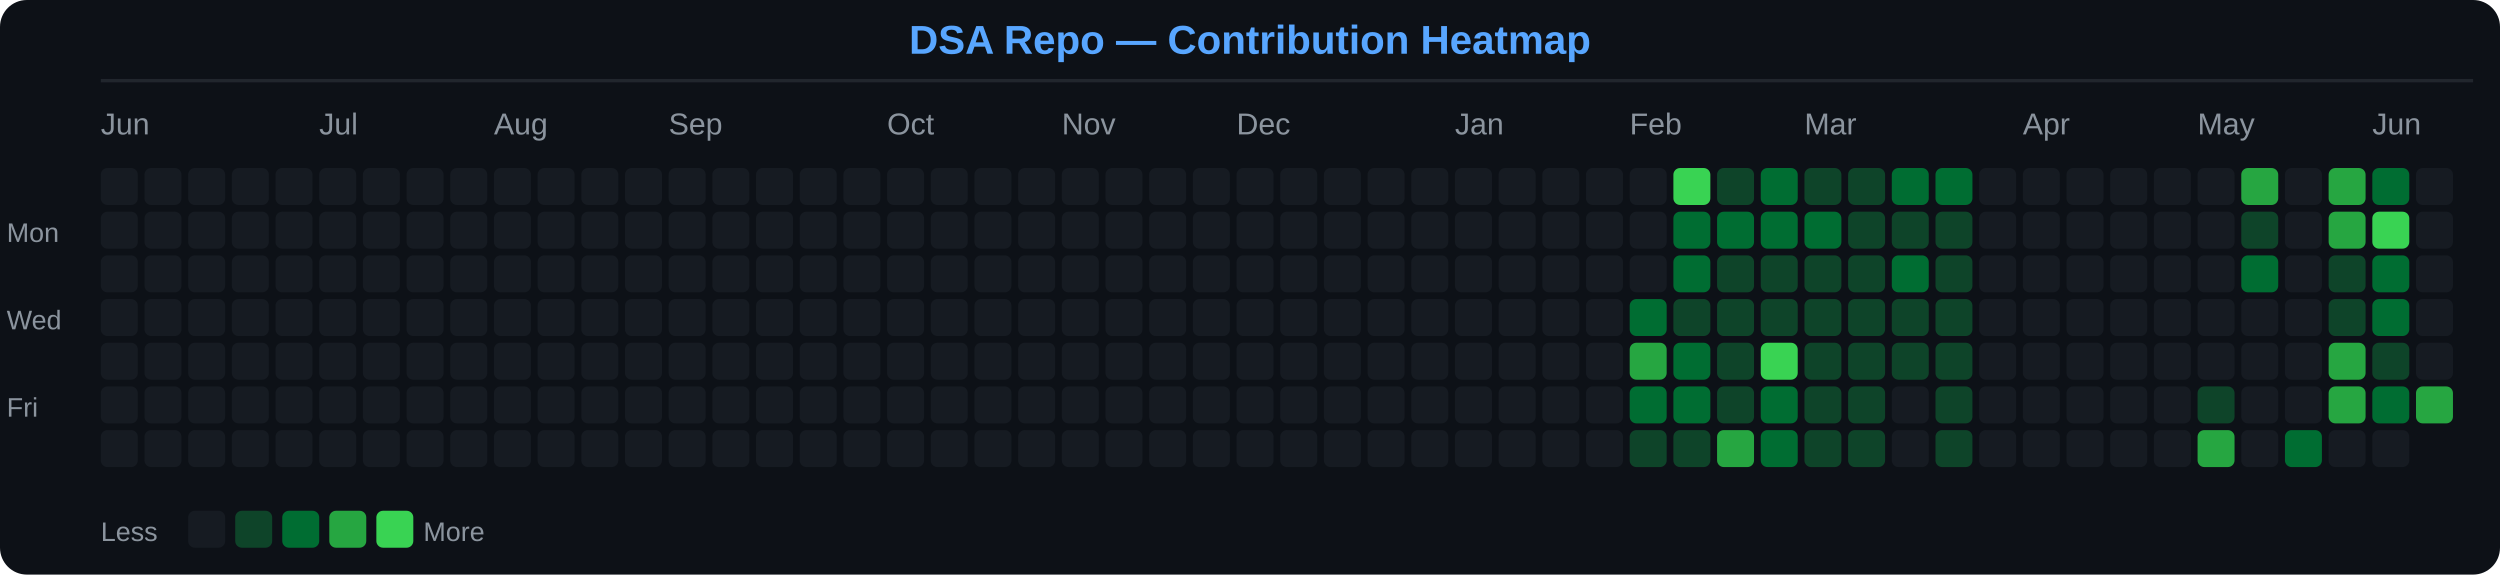
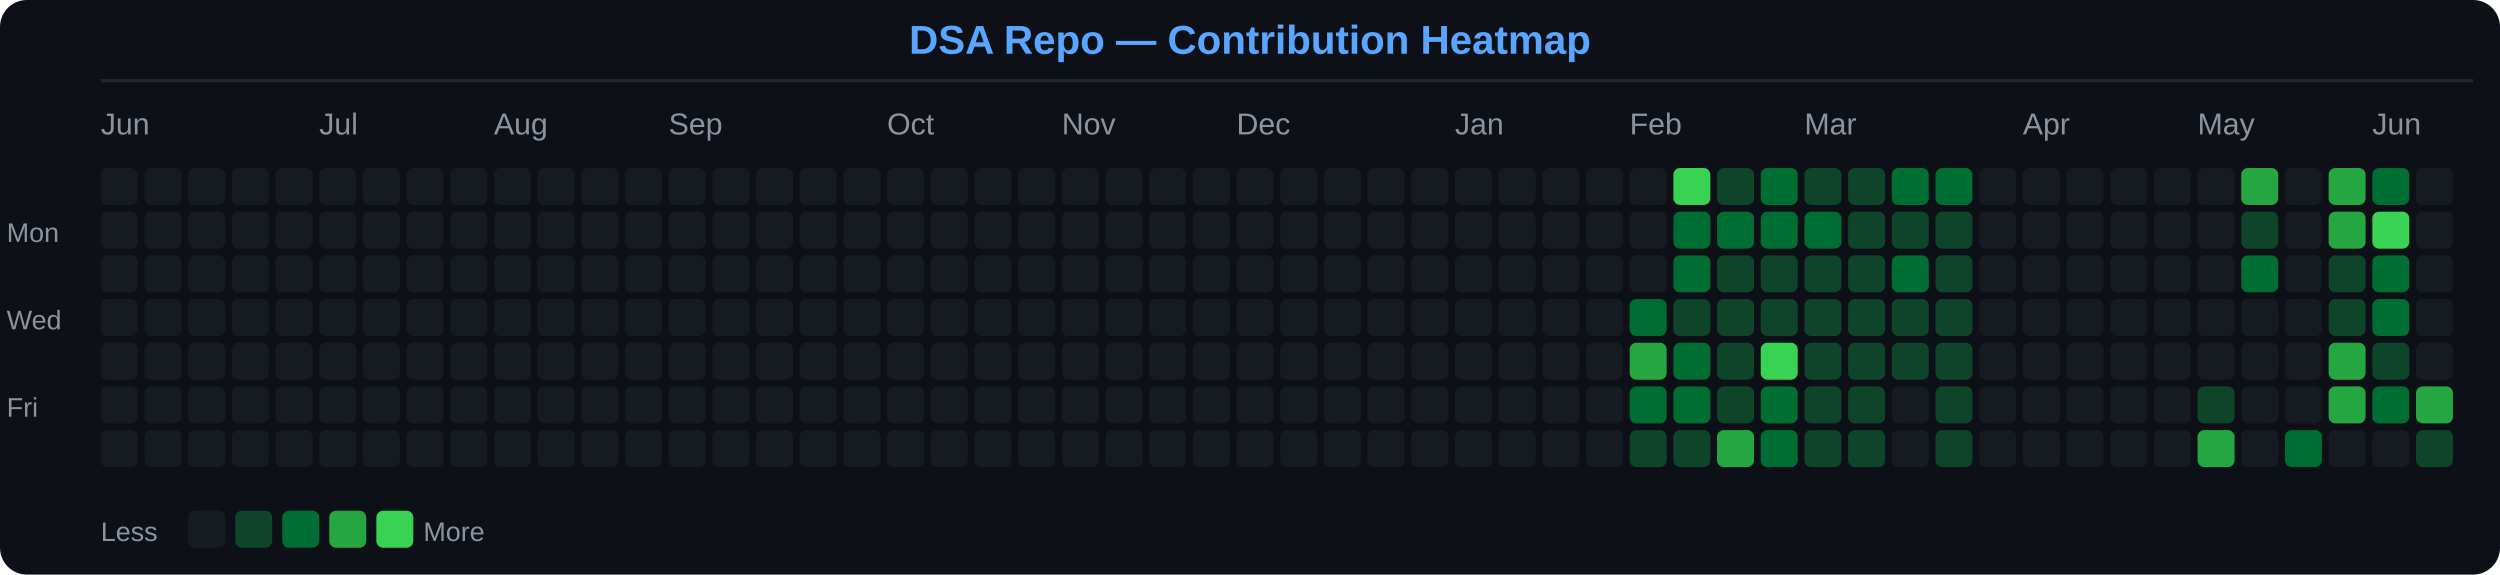
<svg xmlns="http://www.w3.org/2000/svg" width="744" height="171" viewBox="0 0 744 171">
  <rect width="744" height="171" fill="#0d1117" rx="8" />
  <text x="372" y="16" fill="#58a6ff" font-family="Arial,sans-serif" font-size="12" text-anchor="middle" font-weight="bold">DSA Repo — Contribution Heatmap</text>
  <line x1="30" y1="24" x2="736" y2="24" stroke="#21262d" stroke-width="1" />
  <text x="2" y="72" fill="#8b949e" font-family="Arial,sans-serif" font-size="8">Mon</text>
  <text x="2" y="98" fill="#8b949e" font-family="Arial,sans-serif" font-size="8">Wed</text>
  <text x="2" y="124" fill="#8b949e" font-family="Arial,sans-serif" font-size="8">Fri</text>
  <text x="30" y="40" fill="#8b949e" font-family="Arial,sans-serif" font-size="9">Jun</text>
  <rect x="30" y="50" width="11" height="11" rx="2" fill="#161b22" />
  <rect x="30" y="63" width="11" height="11" rx="2" fill="#161b22" />
  <rect x="30" y="76" width="11" height="11" rx="2" fill="#161b22" />
  <rect x="30" y="89" width="11" height="11" rx="2" fill="#161b22" />
  <rect x="30" y="102" width="11" height="11" rx="2" fill="#161b22" />
  <rect x="30" y="115" width="11" height="11" rx="2" fill="#161b22" />
  <rect x="30" y="128" width="11" height="11" rx="2" fill="#161b22" />
  <rect x="43" y="50" width="11" height="11" rx="2" fill="#161b22" />
  <rect x="43" y="63" width="11" height="11" rx="2" fill="#161b22" />
  <rect x="43" y="76" width="11" height="11" rx="2" fill="#161b22" />
  <rect x="43" y="89" width="11" height="11" rx="2" fill="#161b22" />
  <rect x="43" y="102" width="11" height="11" rx="2" fill="#161b22" />
  <rect x="43" y="115" width="11" height="11" rx="2" fill="#161b22" />
  <rect x="43" y="128" width="11" height="11" rx="2" fill="#161b22" />
  <rect x="56" y="50" width="11" height="11" rx="2" fill="#161b22" />
  <rect x="56" y="63" width="11" height="11" rx="2" fill="#161b22" />
  <rect x="56" y="76" width="11" height="11" rx="2" fill="#161b22" />
  <rect x="56" y="89" width="11" height="11" rx="2" fill="#161b22" />
  <rect x="56" y="102" width="11" height="11" rx="2" fill="#161b22" />
  <rect x="56" y="115" width="11" height="11" rx="2" fill="#161b22" />
  <rect x="56" y="128" width="11" height="11" rx="2" fill="#161b22" />
  <rect x="69" y="50" width="11" height="11" rx="2" fill="#161b22" />
  <rect x="69" y="63" width="11" height="11" rx="2" fill="#161b22" />
  <rect x="69" y="76" width="11" height="11" rx="2" fill="#161b22" />
  <rect x="69" y="89" width="11" height="11" rx="2" fill="#161b22" />
  <rect x="69" y="102" width="11" height="11" rx="2" fill="#161b22" />
  <rect x="69" y="115" width="11" height="11" rx="2" fill="#161b22" />
  <rect x="69" y="128" width="11" height="11" rx="2" fill="#161b22" />
  <rect x="82" y="50" width="11" height="11" rx="2" fill="#161b22" />
  <rect x="82" y="63" width="11" height="11" rx="2" fill="#161b22" />
  <rect x="82" y="76" width="11" height="11" rx="2" fill="#161b22" />
  <rect x="82" y="89" width="11" height="11" rx="2" fill="#161b22" />
  <rect x="82" y="102" width="11" height="11" rx="2" fill="#161b22" />
  <rect x="82" y="115" width="11" height="11" rx="2" fill="#161b22" />
  <rect x="82" y="128" width="11" height="11" rx="2" fill="#161b22" />
  <text x="95" y="40" fill="#8b949e" font-family="Arial,sans-serif" font-size="9">Jul</text>
  <rect x="95" y="50" width="11" height="11" rx="2" fill="#161b22" />
  <rect x="95" y="63" width="11" height="11" rx="2" fill="#161b22" />
  <rect x="95" y="76" width="11" height="11" rx="2" fill="#161b22" />
  <rect x="95" y="89" width="11" height="11" rx="2" fill="#161b22" />
  <rect x="95" y="102" width="11" height="11" rx="2" fill="#161b22" />
  <rect x="95" y="115" width="11" height="11" rx="2" fill="#161b22" />
  <rect x="95" y="128" width="11" height="11" rx="2" fill="#161b22" />
  <rect x="108" y="50" width="11" height="11" rx="2" fill="#161b22" />
  <rect x="108" y="63" width="11" height="11" rx="2" fill="#161b22" />
  <rect x="108" y="76" width="11" height="11" rx="2" fill="#161b22" />
  <rect x="108" y="89" width="11" height="11" rx="2" fill="#161b22" />
  <rect x="108" y="102" width="11" height="11" rx="2" fill="#161b22" />
  <rect x="108" y="115" width="11" height="11" rx="2" fill="#161b22" />
  <rect x="108" y="128" width="11" height="11" rx="2" fill="#161b22" />
  <rect x="121" y="50" width="11" height="11" rx="2" fill="#161b22" />
  <rect x="121" y="63" width="11" height="11" rx="2" fill="#161b22" />
  <rect x="121" y="76" width="11" height="11" rx="2" fill="#161b22" />
  <rect x="121" y="89" width="11" height="11" rx="2" fill="#161b22" />
  <rect x="121" y="102" width="11" height="11" rx="2" fill="#161b22" />
  <rect x="121" y="115" width="11" height="11" rx="2" fill="#161b22" />
  <rect x="121" y="128" width="11" height="11" rx="2" fill="#161b22" />
  <rect x="134" y="50" width="11" height="11" rx="2" fill="#161b22" />
  <rect x="134" y="63" width="11" height="11" rx="2" fill="#161b22" />
  <rect x="134" y="76" width="11" height="11" rx="2" fill="#161b22" />
  <rect x="134" y="89" width="11" height="11" rx="2" fill="#161b22" />
  <rect x="134" y="102" width="11" height="11" rx="2" fill="#161b22" />
  <rect x="134" y="115" width="11" height="11" rx="2" fill="#161b22" />
  <rect x="134" y="128" width="11" height="11" rx="2" fill="#161b22" />
  <text x="147" y="40" fill="#8b949e" font-family="Arial,sans-serif" font-size="9">Aug</text>
  <rect x="147" y="50" width="11" height="11" rx="2" fill="#161b22" />
  <rect x="147" y="63" width="11" height="11" rx="2" fill="#161b22" />
  <rect x="147" y="76" width="11" height="11" rx="2" fill="#161b22" />
  <rect x="147" y="89" width="11" height="11" rx="2" fill="#161b22" />
  <rect x="147" y="102" width="11" height="11" rx="2" fill="#161b22" />
  <rect x="147" y="115" width="11" height="11" rx="2" fill="#161b22" />
  <rect x="147" y="128" width="11" height="11" rx="2" fill="#161b22" />
  <rect x="160" y="50" width="11" height="11" rx="2" fill="#161b22" />
  <rect x="160" y="63" width="11" height="11" rx="2" fill="#161b22" />
  <rect x="160" y="76" width="11" height="11" rx="2" fill="#161b22" />
  <rect x="160" y="89" width="11" height="11" rx="2" fill="#161b22" />
  <rect x="160" y="102" width="11" height="11" rx="2" fill="#161b22" />
  <rect x="160" y="115" width="11" height="11" rx="2" fill="#161b22" />
  <rect x="160" y="128" width="11" height="11" rx="2" fill="#161b22" />
  <rect x="173" y="50" width="11" height="11" rx="2" fill="#161b22" />
  <rect x="173" y="63" width="11" height="11" rx="2" fill="#161b22" />
  <rect x="173" y="76" width="11" height="11" rx="2" fill="#161b22" />
  <rect x="173" y="89" width="11" height="11" rx="2" fill="#161b22" />
  <rect x="173" y="102" width="11" height="11" rx="2" fill="#161b22" />
  <rect x="173" y="115" width="11" height="11" rx="2" fill="#161b22" />
  <rect x="173" y="128" width="11" height="11" rx="2" fill="#161b22" />
  <rect x="186" y="50" width="11" height="11" rx="2" fill="#161b22" />
  <rect x="186" y="63" width="11" height="11" rx="2" fill="#161b22" />
  <rect x="186" y="76" width="11" height="11" rx="2" fill="#161b22" />
  <rect x="186" y="89" width="11" height="11" rx="2" fill="#161b22" />
  <rect x="186" y="102" width="11" height="11" rx="2" fill="#161b22" />
  <rect x="186" y="115" width="11" height="11" rx="2" fill="#161b22" />
  <rect x="186" y="128" width="11" height="11" rx="2" fill="#161b22" />
  <text x="199" y="40" fill="#8b949e" font-family="Arial,sans-serif" font-size="9">Sep</text>
  <rect x="199" y="50" width="11" height="11" rx="2" fill="#161b22" />
  <rect x="199" y="63" width="11" height="11" rx="2" fill="#161b22" />
  <rect x="199" y="76" width="11" height="11" rx="2" fill="#161b22" />
  <rect x="199" y="89" width="11" height="11" rx="2" fill="#161b22" />
  <rect x="199" y="102" width="11" height="11" rx="2" fill="#161b22" />
  <rect x="199" y="115" width="11" height="11" rx="2" fill="#161b22" />
  <rect x="199" y="128" width="11" height="11" rx="2" fill="#161b22" />
  <rect x="212" y="50" width="11" height="11" rx="2" fill="#161b22" />
  <rect x="212" y="63" width="11" height="11" rx="2" fill="#161b22" />
  <rect x="212" y="76" width="11" height="11" rx="2" fill="#161b22" />
  <rect x="212" y="89" width="11" height="11" rx="2" fill="#161b22" />
  <rect x="212" y="102" width="11" height="11" rx="2" fill="#161b22" />
  <rect x="212" y="115" width="11" height="11" rx="2" fill="#161b22" />
  <rect x="212" y="128" width="11" height="11" rx="2" fill="#161b22" />
  <rect x="225" y="50" width="11" height="11" rx="2" fill="#161b22" />
  <rect x="225" y="63" width="11" height="11" rx="2" fill="#161b22" />
  <rect x="225" y="76" width="11" height="11" rx="2" fill="#161b22" />
  <rect x="225" y="89" width="11" height="11" rx="2" fill="#161b22" />
  <rect x="225" y="102" width="11" height="11" rx="2" fill="#161b22" />
  <rect x="225" y="115" width="11" height="11" rx="2" fill="#161b22" />
  <rect x="225" y="128" width="11" height="11" rx="2" fill="#161b22" />
  <rect x="238" y="50" width="11" height="11" rx="2" fill="#161b22" />
  <rect x="238" y="63" width="11" height="11" rx="2" fill="#161b22" />
  <rect x="238" y="76" width="11" height="11" rx="2" fill="#161b22" />
  <rect x="238" y="89" width="11" height="11" rx="2" fill="#161b22" />
  <rect x="238" y="102" width="11" height="11" rx="2" fill="#161b22" />
  <rect x="238" y="115" width="11" height="11" rx="2" fill="#161b22" />
  <rect x="238" y="128" width="11" height="11" rx="2" fill="#161b22" />
  <rect x="251" y="50" width="11" height="11" rx="2" fill="#161b22" />
  <rect x="251" y="63" width="11" height="11" rx="2" fill="#161b22" />
  <rect x="251" y="76" width="11" height="11" rx="2" fill="#161b22" />
  <rect x="251" y="89" width="11" height="11" rx="2" fill="#161b22" />
  <rect x="251" y="102" width="11" height="11" rx="2" fill="#161b22" />
  <rect x="251" y="115" width="11" height="11" rx="2" fill="#161b22" />
  <rect x="251" y="128" width="11" height="11" rx="2" fill="#161b22" />
  <text x="264" y="40" fill="#8b949e" font-family="Arial,sans-serif" font-size="9">Oct</text>
  <rect x="264" y="50" width="11" height="11" rx="2" fill="#161b22" />
  <rect x="264" y="63" width="11" height="11" rx="2" fill="#161b22" />
  <rect x="264" y="76" width="11" height="11" rx="2" fill="#161b22" />
  <rect x="264" y="89" width="11" height="11" rx="2" fill="#161b22" />
  <rect x="264" y="102" width="11" height="11" rx="2" fill="#161b22" />
  <rect x="264" y="115" width="11" height="11" rx="2" fill="#161b22" />
  <rect x="264" y="128" width="11" height="11" rx="2" fill="#161b22" />
  <rect x="277" y="50" width="11" height="11" rx="2" fill="#161b22" />
  <rect x="277" y="63" width="11" height="11" rx="2" fill="#161b22" />
  <rect x="277" y="76" width="11" height="11" rx="2" fill="#161b22" />
  <rect x="277" y="89" width="11" height="11" rx="2" fill="#161b22" />
  <rect x="277" y="102" width="11" height="11" rx="2" fill="#161b22" />
  <rect x="277" y="115" width="11" height="11" rx="2" fill="#161b22" />
  <rect x="277" y="128" width="11" height="11" rx="2" fill="#161b22" />
  <rect x="290" y="50" width="11" height="11" rx="2" fill="#161b22" />
  <rect x="290" y="63" width="11" height="11" rx="2" fill="#161b22" />
  <rect x="290" y="76" width="11" height="11" rx="2" fill="#161b22" />
  <rect x="290" y="89" width="11" height="11" rx="2" fill="#161b22" />
  <rect x="290" y="102" width="11" height="11" rx="2" fill="#161b22" />
  <rect x="290" y="115" width="11" height="11" rx="2" fill="#161b22" />
  <rect x="290" y="128" width="11" height="11" rx="2" fill="#161b22" />
  <rect x="303" y="50" width="11" height="11" rx="2" fill="#161b22" />
  <rect x="303" y="63" width="11" height="11" rx="2" fill="#161b22" />
  <rect x="303" y="76" width="11" height="11" rx="2" fill="#161b22" />
  <rect x="303" y="89" width="11" height="11" rx="2" fill="#161b22" />
  <rect x="303" y="102" width="11" height="11" rx="2" fill="#161b22" />
  <rect x="303" y="115" width="11" height="11" rx="2" fill="#161b22" />
  <rect x="303" y="128" width="11" height="11" rx="2" fill="#161b22" />
  <text x="316" y="40" fill="#8b949e" font-family="Arial,sans-serif" font-size="9">Nov</text>
  <rect x="316" y="50" width="11" height="11" rx="2" fill="#161b22" />
  <rect x="316" y="63" width="11" height="11" rx="2" fill="#161b22" />
  <rect x="316" y="76" width="11" height="11" rx="2" fill="#161b22" />
  <rect x="316" y="89" width="11" height="11" rx="2" fill="#161b22" />
  <rect x="316" y="102" width="11" height="11" rx="2" fill="#161b22" />
  <rect x="316" y="115" width="11" height="11" rx="2" fill="#161b22" />
  <rect x="316" y="128" width="11" height="11" rx="2" fill="#161b22" />
  <rect x="329" y="50" width="11" height="11" rx="2" fill="#161b22" />
  <rect x="329" y="63" width="11" height="11" rx="2" fill="#161b22" />
  <rect x="329" y="76" width="11" height="11" rx="2" fill="#161b22" />
  <rect x="329" y="89" width="11" height="11" rx="2" fill="#161b22" />
  <rect x="329" y="102" width="11" height="11" rx="2" fill="#161b22" />
  <rect x="329" y="115" width="11" height="11" rx="2" fill="#161b22" />
  <rect x="329" y="128" width="11" height="11" rx="2" fill="#161b22" />
  <rect x="342" y="50" width="11" height="11" rx="2" fill="#161b22" />
  <rect x="342" y="63" width="11" height="11" rx="2" fill="#161b22" />
  <rect x="342" y="76" width="11" height="11" rx="2" fill="#161b22" />
  <rect x="342" y="89" width="11" height="11" rx="2" fill="#161b22" />
  <rect x="342" y="102" width="11" height="11" rx="2" fill="#161b22" />
  <rect x="342" y="115" width="11" height="11" rx="2" fill="#161b22" />
  <rect x="342" y="128" width="11" height="11" rx="2" fill="#161b22" />
  <rect x="355" y="50" width="11" height="11" rx="2" fill="#161b22" />
  <rect x="355" y="63" width="11" height="11" rx="2" fill="#161b22" />
  <rect x="355" y="76" width="11" height="11" rx="2" fill="#161b22" />
  <rect x="355" y="89" width="11" height="11" rx="2" fill="#161b22" />
  <rect x="355" y="102" width="11" height="11" rx="2" fill="#161b22" />
  <rect x="355" y="115" width="11" height="11" rx="2" fill="#161b22" />
  <rect x="355" y="128" width="11" height="11" rx="2" fill="#161b22" />
  <text x="368" y="40" fill="#8b949e" font-family="Arial,sans-serif" font-size="9">Dec</text>
  <rect x="368" y="50" width="11" height="11" rx="2" fill="#161b22" />
  <rect x="368" y="63" width="11" height="11" rx="2" fill="#161b22" />
  <rect x="368" y="76" width="11" height="11" rx="2" fill="#161b22" />
  <rect x="368" y="89" width="11" height="11" rx="2" fill="#161b22" />
  <rect x="368" y="102" width="11" height="11" rx="2" fill="#161b22" />
  <rect x="368" y="115" width="11" height="11" rx="2" fill="#161b22" />
  <rect x="368" y="128" width="11" height="11" rx="2" fill="#161b22" />
  <rect x="381" y="50" width="11" height="11" rx="2" fill="#161b22" />
  <rect x="381" y="63" width="11" height="11" rx="2" fill="#161b22" />
  <rect x="381" y="76" width="11" height="11" rx="2" fill="#161b22" />
  <rect x="381" y="89" width="11" height="11" rx="2" fill="#161b22" />
  <rect x="381" y="102" width="11" height="11" rx="2" fill="#161b22" />
  <rect x="381" y="115" width="11" height="11" rx="2" fill="#161b22" />
  <rect x="381" y="128" width="11" height="11" rx="2" fill="#161b22" />
  <rect x="394" y="50" width="11" height="11" rx="2" fill="#161b22" />
  <rect x="394" y="63" width="11" height="11" rx="2" fill="#161b22" />
  <rect x="394" y="76" width="11" height="11" rx="2" fill="#161b22" />
  <rect x="394" y="89" width="11" height="11" rx="2" fill="#161b22" />
  <rect x="394" y="102" width="11" height="11" rx="2" fill="#161b22" />
  <rect x="394" y="115" width="11" height="11" rx="2" fill="#161b22" />
  <rect x="394" y="128" width="11" height="11" rx="2" fill="#161b22" />
  <rect x="407" y="50" width="11" height="11" rx="2" fill="#161b22" />
  <rect x="407" y="63" width="11" height="11" rx="2" fill="#161b22" />
  <rect x="407" y="76" width="11" height="11" rx="2" fill="#161b22" />
  <rect x="407" y="89" width="11" height="11" rx="2" fill="#161b22" />
  <rect x="407" y="102" width="11" height="11" rx="2" fill="#161b22" />
  <rect x="407" y="115" width="11" height="11" rx="2" fill="#161b22" />
  <rect x="407" y="128" width="11" height="11" rx="2" fill="#161b22" />
  <rect x="420" y="50" width="11" height="11" rx="2" fill="#161b22" />
  <rect x="420" y="63" width="11" height="11" rx="2" fill="#161b22" />
  <rect x="420" y="76" width="11" height="11" rx="2" fill="#161b22" />
  <rect x="420" y="89" width="11" height="11" rx="2" fill="#161b22" />
  <rect x="420" y="102" width="11" height="11" rx="2" fill="#161b22" />
  <rect x="420" y="115" width="11" height="11" rx="2" fill="#161b22" />
  <rect x="420" y="128" width="11" height="11" rx="2" fill="#161b22" />
  <text x="433" y="40" fill="#8b949e" font-family="Arial,sans-serif" font-size="9">Jan</text>
  <rect x="433" y="50" width="11" height="11" rx="2" fill="#161b22" />
  <rect x="433" y="63" width="11" height="11" rx="2" fill="#161b22" />
  <rect x="433" y="76" width="11" height="11" rx="2" fill="#161b22" />
  <rect x="433" y="89" width="11" height="11" rx="2" fill="#161b22" />
  <rect x="433" y="102" width="11" height="11" rx="2" fill="#161b22" />
  <rect x="433" y="115" width="11" height="11" rx="2" fill="#161b22" />
  <rect x="433" y="128" width="11" height="11" rx="2" fill="#161b22" />
  <rect x="446" y="50" width="11" height="11" rx="2" fill="#161b22" />
  <rect x="446" y="63" width="11" height="11" rx="2" fill="#161b22" />
  <rect x="446" y="76" width="11" height="11" rx="2" fill="#161b22" />
  <rect x="446" y="89" width="11" height="11" rx="2" fill="#161b22" />
  <rect x="446" y="102" width="11" height="11" rx="2" fill="#161b22" />
  <rect x="446" y="115" width="11" height="11" rx="2" fill="#161b22" />
  <rect x="446" y="128" width="11" height="11" rx="2" fill="#161b22" />
  <rect x="459" y="50" width="11" height="11" rx="2" fill="#161b22" />
  <rect x="459" y="63" width="11" height="11" rx="2" fill="#161b22" />
  <rect x="459" y="76" width="11" height="11" rx="2" fill="#161b22" />
  <rect x="459" y="89" width="11" height="11" rx="2" fill="#161b22" />
  <rect x="459" y="102" width="11" height="11" rx="2" fill="#161b22" />
  <rect x="459" y="115" width="11" height="11" rx="2" fill="#161b22" />
  <rect x="459" y="128" width="11" height="11" rx="2" fill="#161b22" />
  <rect x="472" y="50" width="11" height="11" rx="2" fill="#161b22" />
  <rect x="472" y="63" width="11" height="11" rx="2" fill="#161b22" />
  <rect x="472" y="76" width="11" height="11" rx="2" fill="#161b22" />
  <rect x="472" y="89" width="11" height="11" rx="2" fill="#161b22" />
  <rect x="472" y="102" width="11" height="11" rx="2" fill="#161b22" />
  <rect x="472" y="115" width="11" height="11" rx="2" fill="#161b22" />
  <rect x="472" y="128" width="11" height="11" rx="2" fill="#161b22" />
  <text x="485" y="40" fill="#8b949e" font-family="Arial,sans-serif" font-size="9">Feb</text>
  <rect x="485" y="50" width="11" height="11" rx="2" fill="#161b22" />
  <rect x="485" y="63" width="11" height="11" rx="2" fill="#161b22" />
  <rect x="485" y="76" width="11" height="11" rx="2" fill="#161b22" />
  <rect x="485" y="89" width="11" height="11" rx="2" fill="#006d32" />
  <rect x="485" y="102" width="11" height="11" rx="2" fill="#26a641" />
  <rect x="485" y="115" width="11" height="11" rx="2" fill="#006d32" />
  <rect x="485" y="128" width="11" height="11" rx="2" fill="#0e4429" />
  <rect x="498" y="50" width="11" height="11" rx="2" fill="#39d353" />
  <rect x="498" y="63" width="11" height="11" rx="2" fill="#006d32" />
  <rect x="498" y="76" width="11" height="11" rx="2" fill="#006d32" />
  <rect x="498" y="89" width="11" height="11" rx="2" fill="#0e4429" />
  <rect x="498" y="102" width="11" height="11" rx="2" fill="#006d32" />
  <rect x="498" y="115" width="11" height="11" rx="2" fill="#006d32" />
  <rect x="498" y="128" width="11" height="11" rx="2" fill="#0e4429" />
  <rect x="511" y="50" width="11" height="11" rx="2" fill="#0e4429" />
  <rect x="511" y="63" width="11" height="11" rx="2" fill="#006d32" />
  <rect x="511" y="76" width="11" height="11" rx="2" fill="#0e4429" />
  <rect x="511" y="89" width="11" height="11" rx="2" fill="#0e4429" />
  <rect x="511" y="102" width="11" height="11" rx="2" fill="#0e4429" />
  <rect x="511" y="115" width="11" height="11" rx="2" fill="#0e4429" />
  <rect x="511" y="128" width="11" height="11" rx="2" fill="#26a641" />
  <rect x="524" y="50" width="11" height="11" rx="2" fill="#006d32" />
  <rect x="524" y="63" width="11" height="11" rx="2" fill="#006d32" />
  <rect x="524" y="76" width="11" height="11" rx="2" fill="#0e4429" />
  <rect x="524" y="89" width="11" height="11" rx="2" fill="#0e4429" />
  <rect x="524" y="102" width="11" height="11" rx="2" fill="#39d353" />
  <rect x="524" y="115" width="11" height="11" rx="2" fill="#006d32" />
  <rect x="524" y="128" width="11" height="11" rx="2" fill="#006d32" />
  <text x="537" y="40" fill="#8b949e" font-family="Arial,sans-serif" font-size="9">Mar</text>
  <rect x="537" y="50" width="11" height="11" rx="2" fill="#0e4429" />
  <rect x="537" y="63" width="11" height="11" rx="2" fill="#006d32" />
  <rect x="537" y="76" width="11" height="11" rx="2" fill="#0e4429" />
  <rect x="537" y="89" width="11" height="11" rx="2" fill="#0e4429" />
  <rect x="537" y="102" width="11" height="11" rx="2" fill="#0e4429" />
  <rect x="537" y="115" width="11" height="11" rx="2" fill="#0e4429" />
  <rect x="537" y="128" width="11" height="11" rx="2" fill="#0e4429" />
  <rect x="550" y="50" width="11" height="11" rx="2" fill="#0e4429" />
  <rect x="550" y="63" width="11" height="11" rx="2" fill="#0e4429" />
  <rect x="550" y="76" width="11" height="11" rx="2" fill="#0e4429" />
  <rect x="550" y="89" width="11" height="11" rx="2" fill="#0e4429" />
  <rect x="550" y="102" width="11" height="11" rx="2" fill="#0e4429" />
  <rect x="550" y="115" width="11" height="11" rx="2" fill="#0e4429" />
  <rect x="550" y="128" width="11" height="11" rx="2" fill="#0e4429" />
  <rect x="563" y="50" width="11" height="11" rx="2" fill="#006d32" />
  <rect x="563" y="63" width="11" height="11" rx="2" fill="#0e4429" />
  <rect x="563" y="76" width="11" height="11" rx="2" fill="#006d32" />
  <rect x="563" y="89" width="11" height="11" rx="2" fill="#0e4429" />
  <rect x="563" y="102" width="11" height="11" rx="2" fill="#0e4429" />
  <rect x="563" y="115" width="11" height="11" rx="2" fill="#161b22" />
  <rect x="563" y="128" width="11" height="11" rx="2" fill="#161b22" />
  <rect x="576" y="50" width="11" height="11" rx="2" fill="#006d32" />
  <rect x="576" y="63" width="11" height="11" rx="2" fill="#0e4429" />
  <rect x="576" y="76" width="11" height="11" rx="2" fill="#0e4429" />
  <rect x="576" y="89" width="11" height="11" rx="2" fill="#0e4429" />
  <rect x="576" y="102" width="11" height="11" rx="2" fill="#0e4429" />
  <rect x="576" y="115" width="11" height="11" rx="2" fill="#0e4429" />
  <rect x="576" y="128" width="11" height="11" rx="2" fill="#0e4429" />
  <rect x="589" y="50" width="11" height="11" rx="2" fill="#161b22" />
  <rect x="589" y="63" width="11" height="11" rx="2" fill="#161b22" />
  <rect x="589" y="76" width="11" height="11" rx="2" fill="#161b22" />
  <rect x="589" y="89" width="11" height="11" rx="2" fill="#161b22" />
  <rect x="589" y="102" width="11" height="11" rx="2" fill="#161b22" />
  <rect x="589" y="115" width="11" height="11" rx="2" fill="#161b22" />
  <rect x="589" y="128" width="11" height="11" rx="2" fill="#161b22" />
  <text x="602" y="40" fill="#8b949e" font-family="Arial,sans-serif" font-size="9">Apr</text>
  <rect x="602" y="50" width="11" height="11" rx="2" fill="#161b22" />
  <rect x="602" y="63" width="11" height="11" rx="2" fill="#161b22" />
  <rect x="602" y="76" width="11" height="11" rx="2" fill="#161b22" />
  <rect x="602" y="89" width="11" height="11" rx="2" fill="#161b22" />
  <rect x="602" y="102" width="11" height="11" rx="2" fill="#161b22" />
  <rect x="602" y="115" width="11" height="11" rx="2" fill="#161b22" />
  <rect x="602" y="128" width="11" height="11" rx="2" fill="#161b22" />
  <rect x="615" y="50" width="11" height="11" rx="2" fill="#161b22" />
  <rect x="615" y="63" width="11" height="11" rx="2" fill="#161b22" />
  <rect x="615" y="76" width="11" height="11" rx="2" fill="#161b22" />
  <rect x="615" y="89" width="11" height="11" rx="2" fill="#161b22" />
  <rect x="615" y="102" width="11" height="11" rx="2" fill="#161b22" />
  <rect x="615" y="115" width="11" height="11" rx="2" fill="#161b22" />
  <rect x="615" y="128" width="11" height="11" rx="2" fill="#161b22" />
  <rect x="628" y="50" width="11" height="11" rx="2" fill="#161b22" />
  <rect x="628" y="63" width="11" height="11" rx="2" fill="#161b22" />
  <rect x="628" y="76" width="11" height="11" rx="2" fill="#161b22" />
  <rect x="628" y="89" width="11" height="11" rx="2" fill="#161b22" />
  <rect x="628" y="102" width="11" height="11" rx="2" fill="#161b22" />
  <rect x="628" y="115" width="11" height="11" rx="2" fill="#161b22" />
  <rect x="628" y="128" width="11" height="11" rx="2" fill="#161b22" />
  <rect x="641" y="50" width="11" height="11" rx="2" fill="#161b22" />
  <rect x="641" y="63" width="11" height="11" rx="2" fill="#161b22" />
  <rect x="641" y="76" width="11" height="11" rx="2" fill="#161b22" />
  <rect x="641" y="89" width="11" height="11" rx="2" fill="#161b22" />
  <rect x="641" y="102" width="11" height="11" rx="2" fill="#161b22" />
  <rect x="641" y="115" width="11" height="11" rx="2" fill="#161b22" />
  <rect x="641" y="128" width="11" height="11" rx="2" fill="#161b22" />
  <text x="654" y="40" fill="#8b949e" font-family="Arial,sans-serif" font-size="9">May</text>
  <rect x="654" y="50" width="11" height="11" rx="2" fill="#161b22" />
  <rect x="654" y="63" width="11" height="11" rx="2" fill="#161b22" />
  <rect x="654" y="76" width="11" height="11" rx="2" fill="#161b22" />
  <rect x="654" y="89" width="11" height="11" rx="2" fill="#161b22" />
  <rect x="654" y="102" width="11" height="11" rx="2" fill="#161b22" />
  <rect x="654" y="115" width="11" height="11" rx="2" fill="#0e4429" />
  <rect x="654" y="128" width="11" height="11" rx="2" fill="#26a641" />
  <rect x="667" y="50" width="11" height="11" rx="2" fill="#26a641" />
  <rect x="667" y="63" width="11" height="11" rx="2" fill="#0e4429" />
  <rect x="667" y="76" width="11" height="11" rx="2" fill="#006d32" />
  <rect x="667" y="89" width="11" height="11" rx="2" fill="#161b22" />
  <rect x="667" y="102" width="11" height="11" rx="2" fill="#161b22" />
  <rect x="667" y="115" width="11" height="11" rx="2" fill="#161b22" />
  <rect x="667" y="128" width="11" height="11" rx="2" fill="#161b22" />
  <rect x="680" y="50" width="11" height="11" rx="2" fill="#161b22" />
  <rect x="680" y="63" width="11" height="11" rx="2" fill="#161b22" />
  <rect x="680" y="76" width="11" height="11" rx="2" fill="#161b22" />
  <rect x="680" y="89" width="11" height="11" rx="2" fill="#161b22" />
  <rect x="680" y="102" width="11" height="11" rx="2" fill="#161b22" />
  <rect x="680" y="115" width="11" height="11" rx="2" fill="#161b22" />
  <rect x="680" y="128" width="11" height="11" rx="2" fill="#006d32" />
  <rect x="693" y="50" width="11" height="11" rx="2" fill="#26a641" />
  <rect x="693" y="63" width="11" height="11" rx="2" fill="#26a641" />
  <rect x="693" y="76" width="11" height="11" rx="2" fill="#0e4429" />
  <rect x="693" y="89" width="11" height="11" rx="2" fill="#0e4429" />
  <rect x="693" y="102" width="11" height="11" rx="2" fill="#26a641" />
  <rect x="693" y="115" width="11" height="11" rx="2" fill="#26a641" />
  <rect x="693" y="128" width="11" height="11" rx="2" fill="#161b22" />
  <text x="706" y="40" fill="#8b949e" font-family="Arial,sans-serif" font-size="9">Jun</text>
  <rect x="706" y="50" width="11" height="11" rx="2" fill="#006d32" />
  <rect x="706" y="63" width="11" height="11" rx="2" fill="#39d353" />
  <rect x="706" y="76" width="11" height="11" rx="2" fill="#006d32" />
  <rect x="706" y="89" width="11" height="11" rx="2" fill="#006d32" />
  <rect x="706" y="102" width="11" height="11" rx="2" fill="#0e4429" />
  <rect x="706" y="115" width="11" height="11" rx="2" fill="#006d32" />
  <rect x="706" y="128" width="11" height="11" rx="2" fill="#161b22" />
  <rect x="719" y="50" width="11" height="11" rx="2" fill="#161b22" />
  <rect x="719" y="63" width="11" height="11" rx="2" fill="#161b22" />
  <rect x="719" y="76" width="11" height="11" rx="2" fill="#161b22" />
  <rect x="719" y="89" width="11" height="11" rx="2" fill="#161b22" />
  <rect x="719" y="102" width="11" height="11" rx="2" fill="#161b22" />
  <rect x="719" y="115" width="11" height="11" rx="2" fill="#26a641" />
+   <rect x="719" y="128" width="11" height="11" rx="2" fill="#0e4429" />
  <text x="30" y="161" fill="#8b949e" font-family="Arial,sans-serif" font-size="8">Less</text>
  <rect x="56" y="152" width="11" height="11" rx="2" fill="#161b22" />
  <rect x="70" y="152" width="11" height="11" rx="2" fill="#0e4429" />
  <rect x="84" y="152" width="11" height="11" rx="2" fill="#006d32" />
  <rect x="98" y="152" width="11" height="11" rx="2" fill="#26a641" />
  <rect x="112" y="152" width="11" height="11" rx="2" fill="#39d353" />
  <text x="126" y="161" fill="#8b949e" font-family="Arial,sans-serif" font-size="8">More</text>
</svg>
